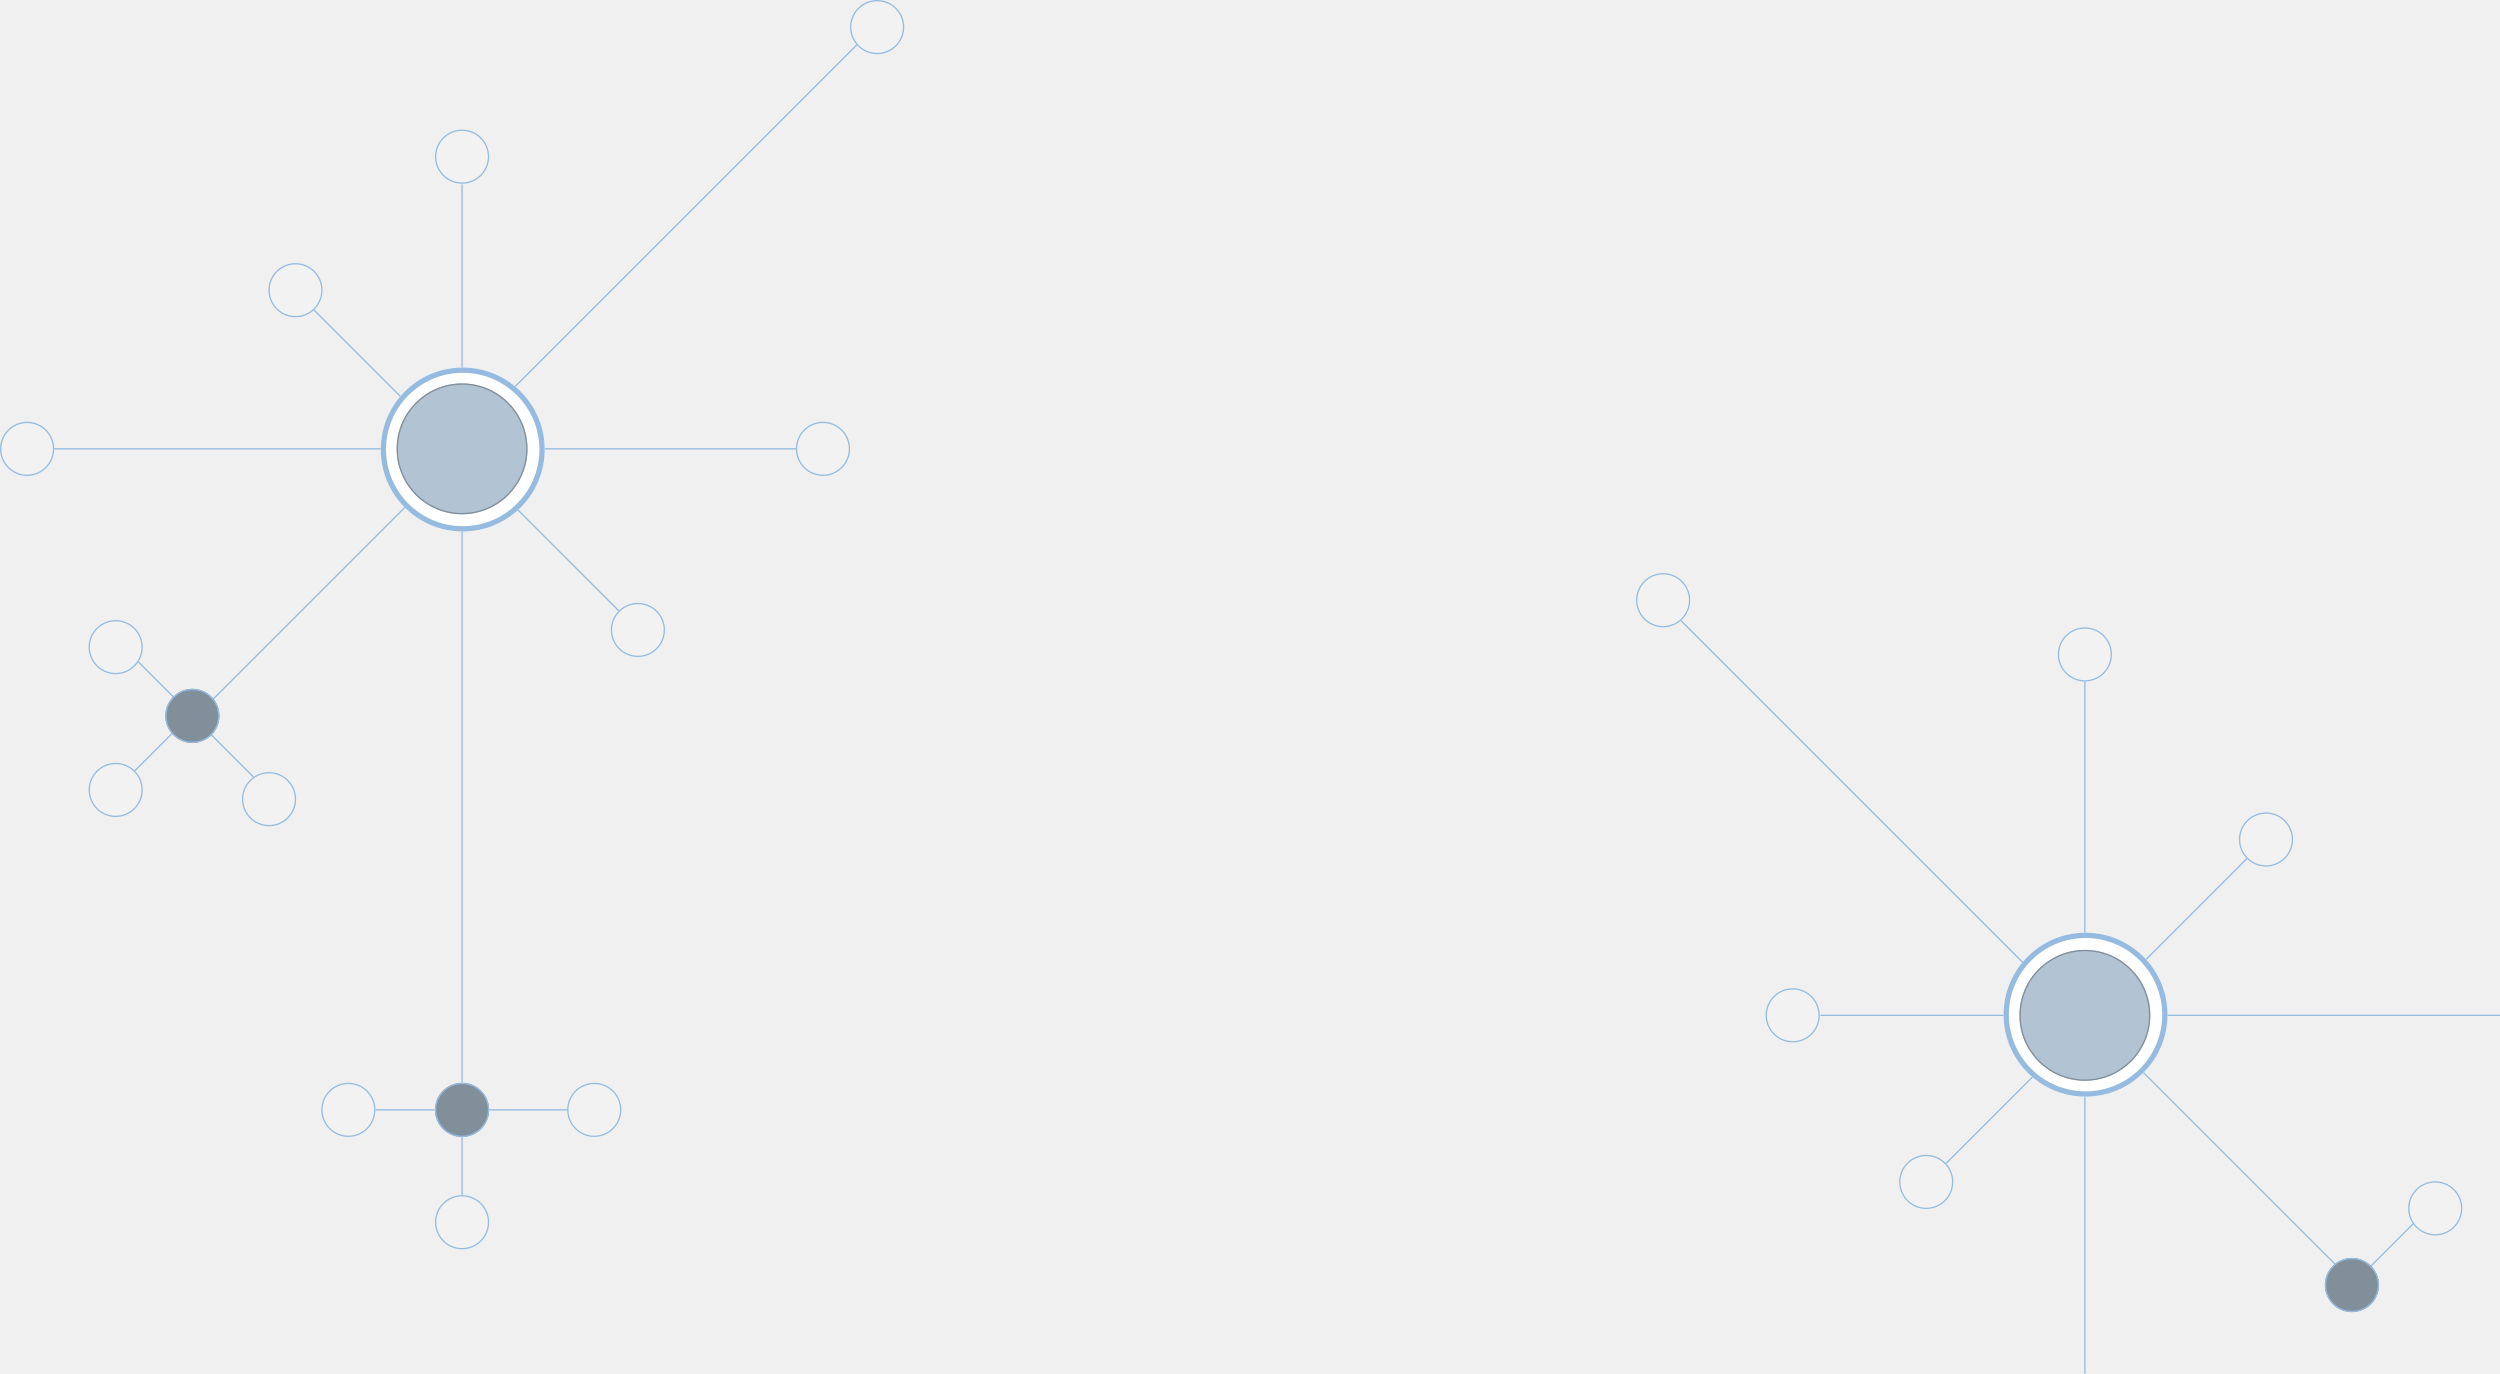
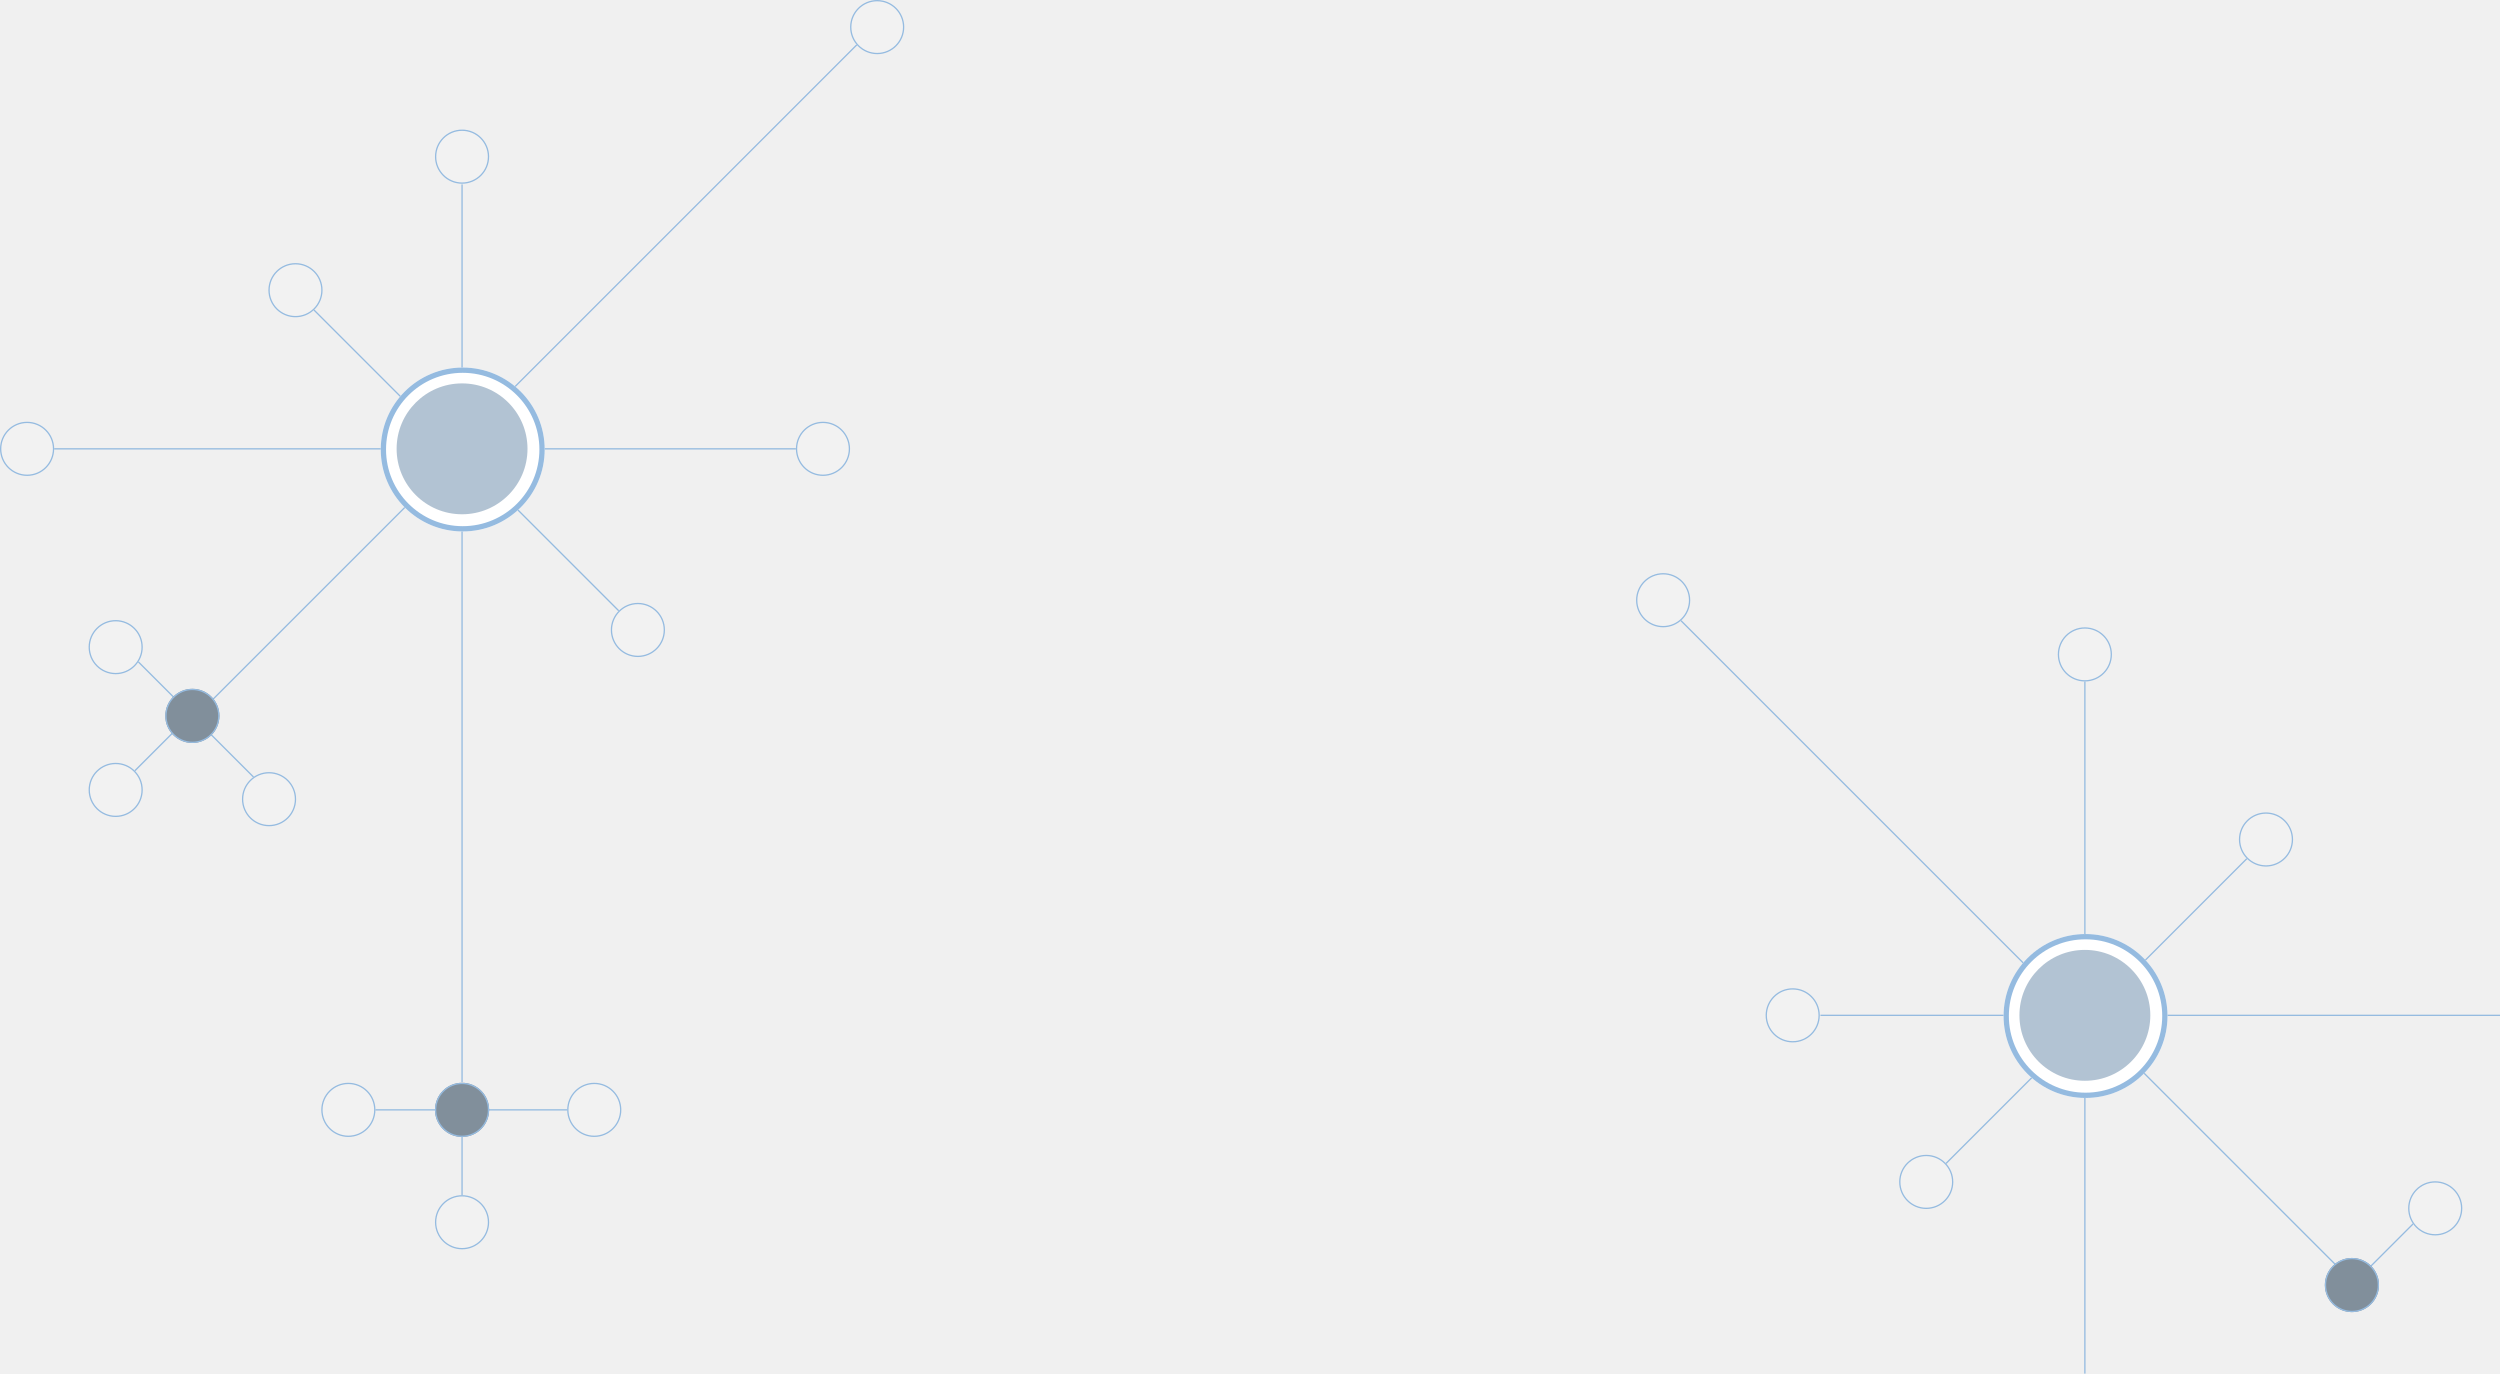
<svg xmlns="http://www.w3.org/2000/svg" viewBox="0 0 1891 1039">
  <defs>
-     <style>.a,.g{fill:none;}.a,.b,.c,.d{stroke:#95bbe0;}.b{fill:#f2f2f2;}.c{fill:#818f9b;}.d{fill:#fff;stroke-width:4px;}.e{fill:#b2c3d3;stroke:#818f9b;}.f{stroke:none;}</style>
+     <style>.a,.g{fill:none;}.a,.b,.c,.d{stroke:#95bbe0;}.b{fill:#f2f2f2;}.c{fill:#818f9b;}.d{fill:#fff;stroke-width:4px;}.e{fill:#b2c3d3;}.f{stroke:none;}</style>
  </defs>
  <g transform="translate(-29 -41)">
    <line class="a" x1="58" y1="58" transform="translate(116.5 524.5)" />
    <line class="a" x2="55" y2="55" transform="translate(182.5 590.5)" />
    <line class="a" x1="48" y2="48" transform="translate(116.5 590.5)" />
    <line class="a" y2="94" transform="translate(378.5 880.5)" />
    <line class="a" x2="92" transform="translate(391.5 880.5)" />
    <line class="a" y1="151" transform="translate(378.5 180.5)" />
    <line class="a" x1="268" transform="translate(61.5 380.5)" />
    <line class="a" y2="429" transform="translate(378.5 430.5)" />
    <line class="a" x2="206" transform="translate(428.5 380.5)" />
    <line class="a" y1="273" x2="273" transform="translate(409.5 69.5)" />
    <line class="a" x1="81" y1="81" transform="translate(263.5 272.5)" />
    <line class="a" x1="162" y2="162" transform="translate(182.5 415.5)" />
    <g class="b" transform="translate(358 139)">
      <circle class="f" cx="20.5" cy="20.5" r="20.5" />
      <circle class="g" cx="20.5" cy="20.5" r="20" />
    </g>
    <g class="c" transform="translate(358 860)">
      <circle class="f" cx="20.5" cy="20.5" r="20.5" />
      <circle class="g" cx="20.5" cy="20.5" r="20" />
    </g>
    <g class="b" transform="translate(631 360)">
      <circle class="f" cx="20.5" cy="20.5" r="20.5" />
      <circle class="g" cx="20.5" cy="20.5" r="20" />
    </g>
    <g class="b" transform="translate(29 360)">
      <circle class="f" cx="20.5" cy="20.5" r="20.5" />
      <circle class="g" cx="20.5" cy="20.5" r="20" />
    </g>
    <g class="c" transform="translate(154 562)">
      <circle class="f" cx="20.5" cy="20.5" r="20.5" />
      <circle class="g" cx="20.5" cy="20.5" r="20" />
    </g>
    <g class="b" transform="translate(672 41)">
      <circle class="f" cx="20.5" cy="20.5" r="20.5" />
      <circle class="g" cx="20.5" cy="20.5" r="20" />
    </g>
    <line class="a" x2="96" y2="96" transform="translate(409.5 415.5)" />
    <g class="b" transform="translate(232 240)">
      <circle class="f" cx="20.5" cy="20.5" r="20.5" />
      <circle class="g" cx="20.5" cy="20.5" r="20" />
    </g>
    <g class="d" transform="translate(317 319)">
      <circle class="f" cx="62" cy="62" r="62" />
      <circle class="g" cx="62" cy="62" r="60" />
    </g>
    <g class="b" transform="translate(491 497)">
      <circle class="f" cx="20.5" cy="20.5" r="20.5" />
      <circle class="g" cx="20.5" cy="20.5" r="20" />
    </g>
-     <g class="e" transform="translate(329 331)">
-       <circle class="f" cx="49.5" cy="49.5" r="49.5" />
-       <circle class="g" cx="49.5" cy="49.5" r="49" />
-     </g>
+     <circle class="e" cx="49.5" cy="49.5" r="49.5" transform="translate(329 331)" />
    <line class="a" x1="66" transform="translate(292.5 880.5)" />
    <g class="b" transform="translate(272 860)">
      <circle class="f" cx="20.5" cy="20.5" r="20.5" />
      <circle class="g" cx="20.5" cy="20.5" r="20" />
    </g>
    <g class="b" transform="translate(458 860)">
      <circle class="f" cx="20.5" cy="20.5" r="20.5" />
      <circle class="g" cx="20.5" cy="20.5" r="20" />
    </g>
    <g class="b" transform="translate(358 945)">
      <circle class="f" cx="20.5" cy="20.5" r="20.5" />
      <circle class="g" cx="20.5" cy="20.5" r="20" />
    </g>
    <g class="b" transform="translate(96 618)">
      <circle class="f" cx="20.5" cy="20.5" r="20.5" />
      <circle class="g" cx="20.5" cy="20.5" r="20" />
    </g>
    <g class="b" transform="translate(96 510)">
      <circle class="f" cx="20.5" cy="20.5" r="20.5" />
      <circle class="g" cx="20.5" cy="20.5" r="20" />
    </g>
    <g class="b" transform="translate(212 625)">
      <circle class="f" cx="20.5" cy="20.5" r="20.5" />
      <circle class="g" cx="20.5" cy="20.5" r="20" />
    </g>
    <line class="a" x2="55" y2="55" transform="translate(1816 1005) rotate(-90)" />
    <line class="a" y1="151" transform="translate(1406 809) rotate(-90)" />
    <line class="a" y2="222" transform="translate(1606 858)" />
    <line class="a" x2="264" transform="translate(1656 809)" />
    <line class="a" x2="206" transform="translate(1606 759) rotate(-90)" />
    <line class="a" y1="273" x2="273" transform="translate(1295 778) rotate(-90)" />
    <line class="a" x1="81" y1="81" transform="translate(1498 924) rotate(-90)" />
    <line class="a" x1="162" y2="162" transform="translate(1641 1005) rotate(-90)" />
    <g class="b" transform="translate(1364.5 829.5) rotate(-90)">
      <circle class="f" cx="20.5" cy="20.5" r="20.5" />
      <circle class="g" cx="20.5" cy="20.5" r="20" />
    </g>
    <g class="b" transform="translate(1585.5 556.5) rotate(-90)">
      <circle class="f" cx="20.5" cy="20.5" r="20.5" />
      <circle class="g" cx="20.5" cy="20.5" r="20" />
    </g>
    <g class="c" transform="translate(1787.5 1033.5) rotate(-90)">
      <circle class="f" cx="20.5" cy="20.5" r="20.5" />
      <circle class="g" cx="20.5" cy="20.5" r="20" />
    </g>
    <g class="b" transform="translate(1266.5 515.5) rotate(-90)">
      <circle class="f" cx="20.5" cy="20.5" r="20.5" />
      <circle class="g" cx="20.5" cy="20.5" r="20" />
    </g>
    <line class="a" x2="96" y2="96" transform="translate(1641 778) rotate(-90)" />
    <g class="b" transform="translate(1465.5 955.5) rotate(-90)">
      <circle class="f" cx="20.5" cy="20.5" r="20.5" />
      <circle class="g" cx="20.5" cy="20.5" r="20" />
    </g>
-     <g class="d" transform="translate(1544.5 870.5) rotate(-90)">
+     <g class="d" transform="translate(1544.5 871.5) rotate(-90)">
      <circle class="f" cx="62" cy="62" r="62" />
      <circle class="g" cx="62" cy="62" r="60" />
    </g>
    <g class="b" transform="translate(1722.5 696.5) rotate(-90)">
      <circle class="f" cx="20.5" cy="20.5" r="20.5" />
      <circle class="g" cx="20.5" cy="20.5" r="20" />
    </g>
-     <g class="e" transform="translate(1556.5 858.5) rotate(-90)">
-       <circle class="f" cx="49.5" cy="49.5" r="49.5" />
-       <circle class="g" cx="49.5" cy="49.5" r="49" />
-     </g>
+     <path class="e" d="M49.5,0A49.5,49.5,0,1,1,0,49.5,49.5,49.5,0,0,1,49.5,0Z" transform="translate(1556.5 858.5) rotate(-90)" />
    <g class="b" transform="translate(1850.5 975.5) rotate(-90)">
      <circle class="f" cx="20.5" cy="20.5" r="20.5" />
      <circle class="g" cx="20.5" cy="20.5" r="20" />
    </g>
  </g>
</svg>
